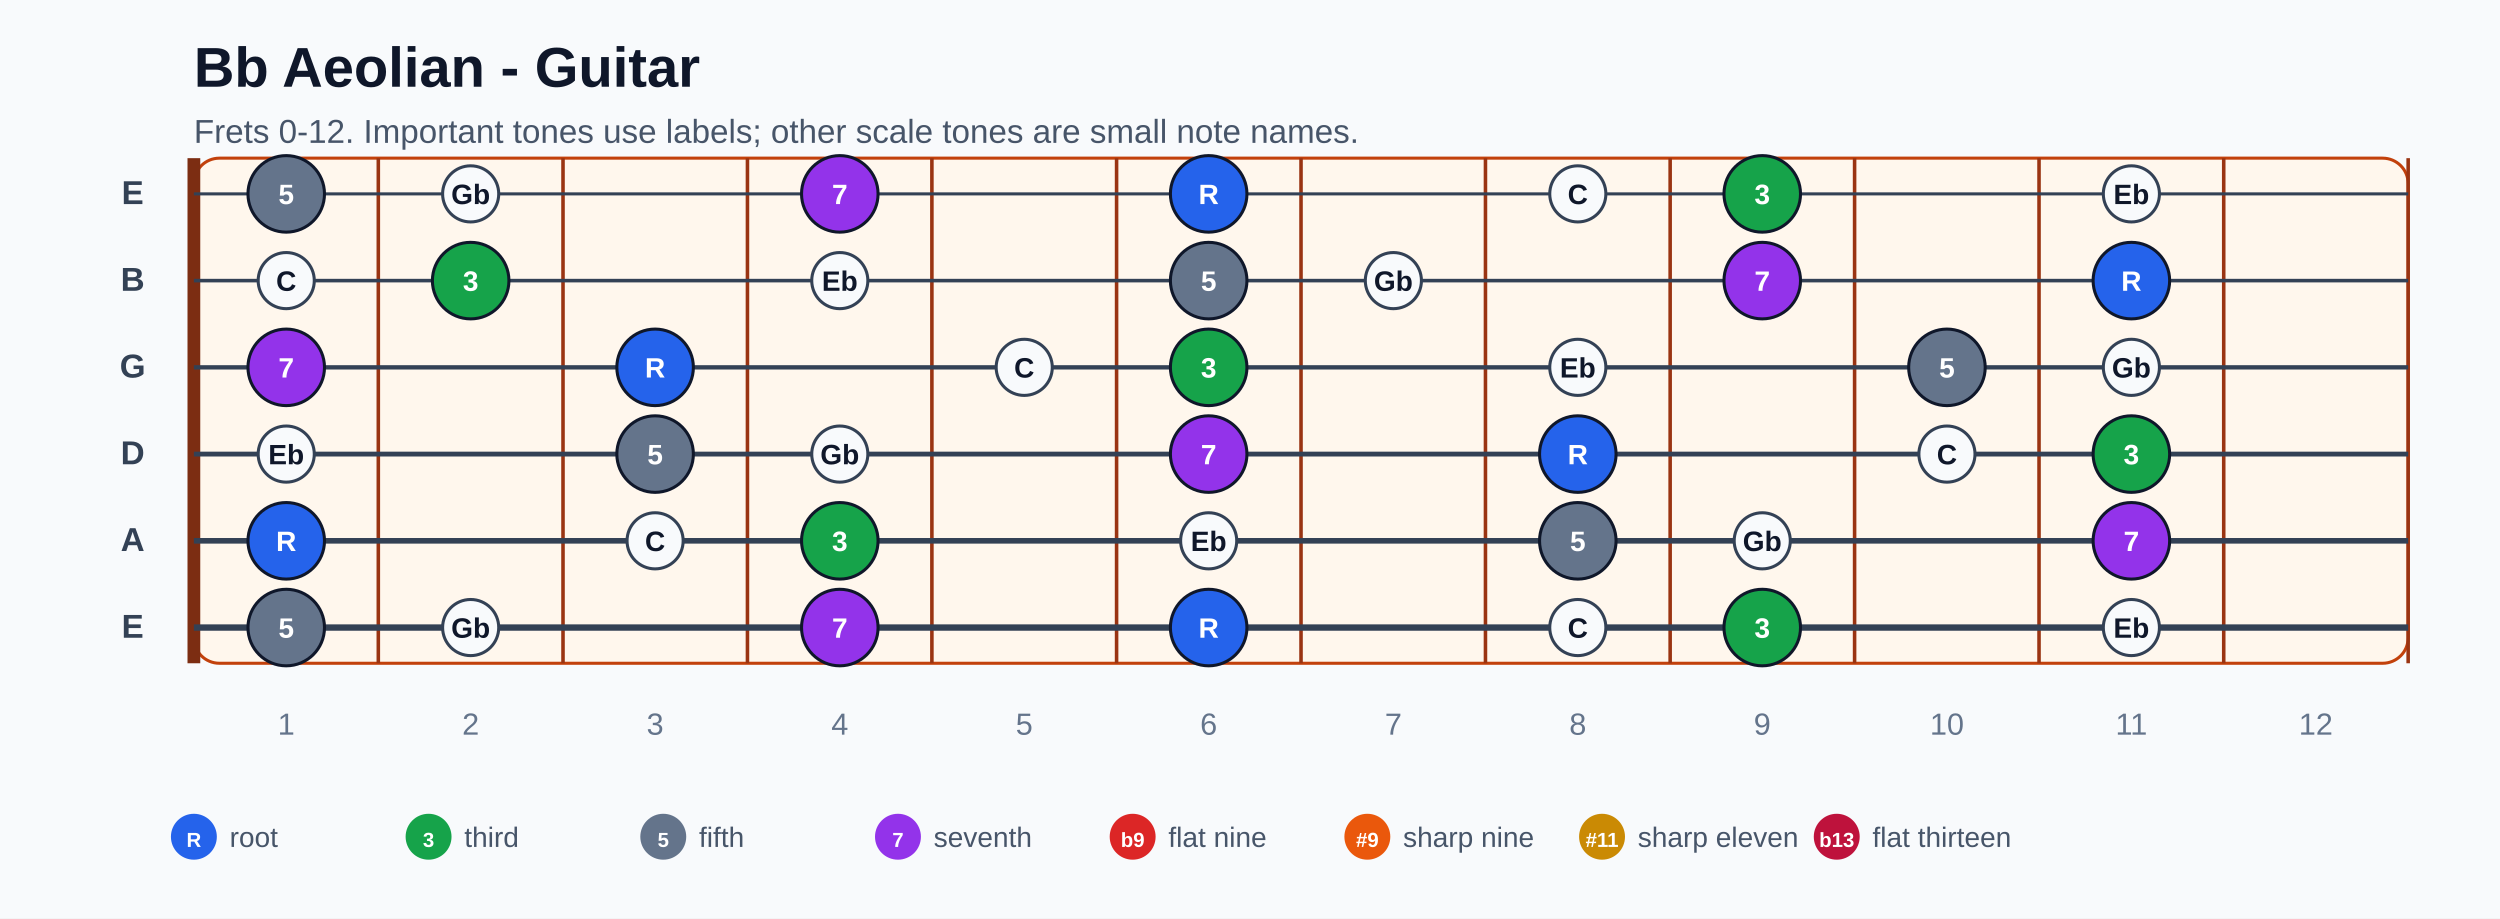
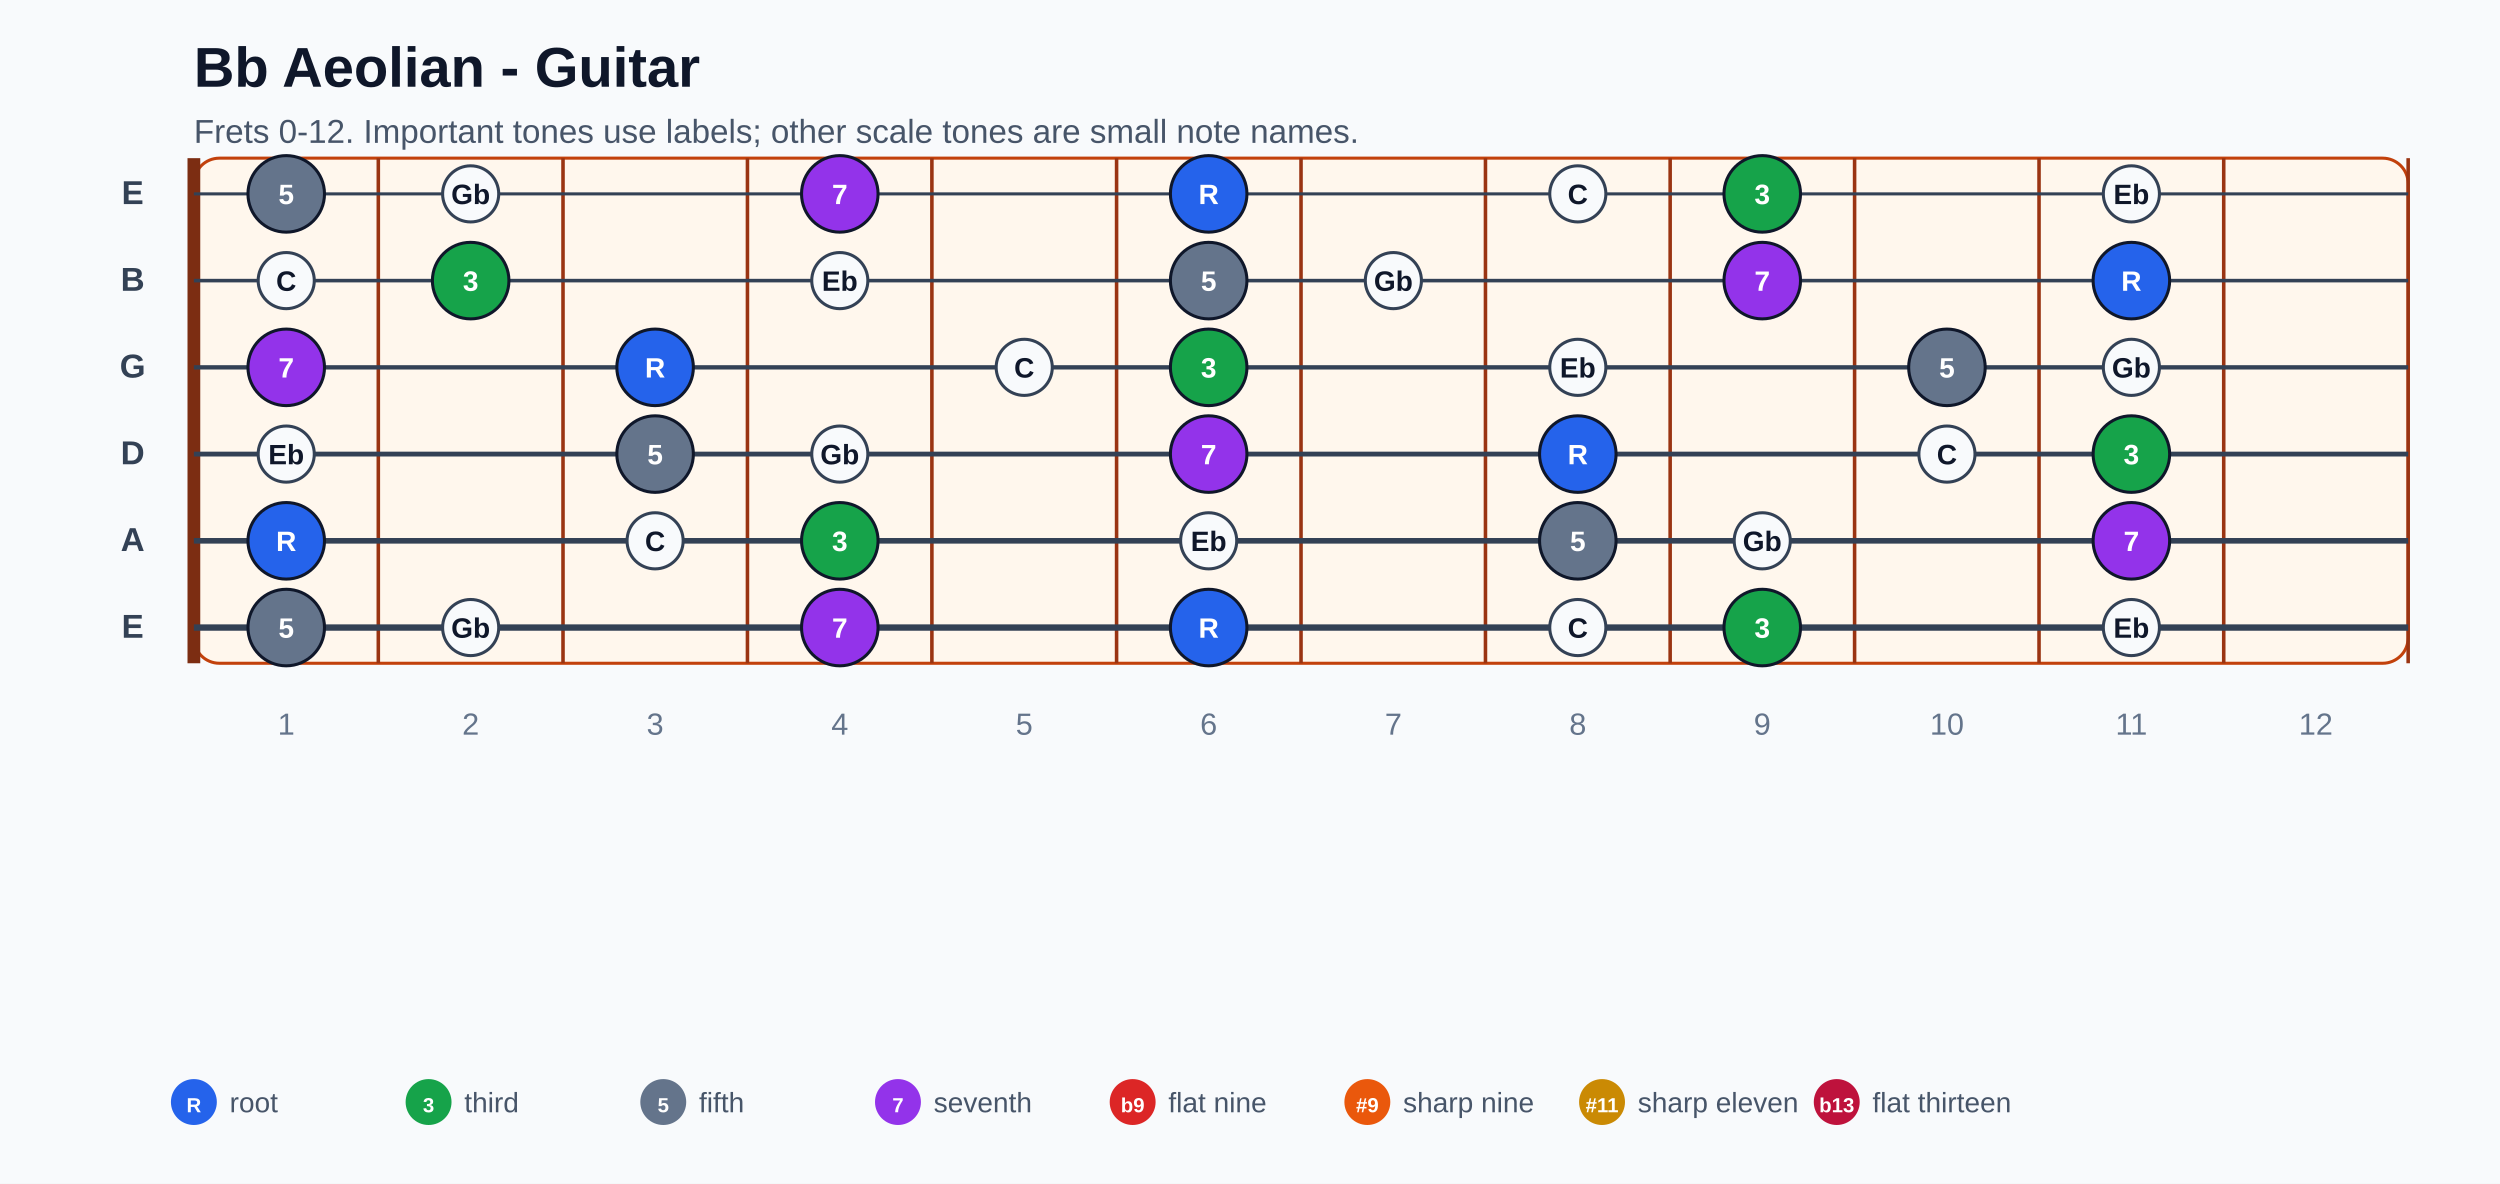
- <svg xmlns="http://www.w3.org/2000/svg" width="980" height="360" viewBox="0 0 980 360">
+ <svg xmlns="http://www.w3.org/2000/svg" width="980" height="464" viewBox="0 0 980 464">
  <rect width="100%" height="100%" fill="#f8fafc" />
  <text x="76" y="34" font-family="Arial, sans-serif" font-size="22" font-weight="700" fill="#0f172a">Bb Aeolian - Guitar</text>
  <text x="76" y="56" font-family="Arial, sans-serif" font-size="13" fill="#475569">Frets 0-12. Important tones use labels; other scale tones are small note names.</text>
  <rect x="76" y="62" width="868" height="198" rx="10" fill="#fff7ed" stroke="#c2410c" stroke-width="1.2" />
  <line x1="76.0" y1="62" x2="76.0" y2="260" stroke="#7c2d12" stroke-width="5" />
  <line x1="148.3" y1="62" x2="148.3" y2="260" stroke="#9a3412" stroke-width="1.4" />
  <text x="112.2" y="288" text-anchor="middle" font-family="Arial, sans-serif" font-size="12" fill="#64748b">1</text>
  <line x1="220.7" y1="62" x2="220.7" y2="260" stroke="#9a3412" stroke-width="1.4" />
  <text x="184.5" y="288" text-anchor="middle" font-family="Arial, sans-serif" font-size="12" fill="#64748b">2</text>
  <line x1="293.0" y1="62" x2="293.0" y2="260" stroke="#9a3412" stroke-width="1.4" />
  <text x="256.8" y="288" text-anchor="middle" font-family="Arial, sans-serif" font-size="12" fill="#64748b">3</text>
  <line x1="365.3" y1="62" x2="365.3" y2="260" stroke="#9a3412" stroke-width="1.4" />
  <text x="329.2" y="288" text-anchor="middle" font-family="Arial, sans-serif" font-size="12" fill="#64748b">4</text>
  <line x1="437.7" y1="62" x2="437.7" y2="260" stroke="#9a3412" stroke-width="1.4" />
  <text x="401.5" y="288" text-anchor="middle" font-family="Arial, sans-serif" font-size="12" fill="#64748b">5</text>
  <line x1="510.0" y1="62" x2="510.0" y2="260" stroke="#9a3412" stroke-width="1.4" />
  <text x="473.8" y="288" text-anchor="middle" font-family="Arial, sans-serif" font-size="12" fill="#64748b">6</text>
  <line x1="582.3" y1="62" x2="582.3" y2="260" stroke="#9a3412" stroke-width="1.4" />
  <text x="546.2" y="288" text-anchor="middle" font-family="Arial, sans-serif" font-size="12" fill="#64748b">7</text>
  <line x1="654.7" y1="62" x2="654.7" y2="260" stroke="#9a3412" stroke-width="1.4" />
  <text x="618.5" y="288" text-anchor="middle" font-family="Arial, sans-serif" font-size="12" fill="#64748b">8</text>
  <line x1="727.0" y1="62" x2="727.0" y2="260" stroke="#9a3412" stroke-width="1.4" />
  <text x="690.8" y="288" text-anchor="middle" font-family="Arial, sans-serif" font-size="12" fill="#64748b">9</text>
  <line x1="799.3" y1="62" x2="799.3" y2="260" stroke="#9a3412" stroke-width="1.4" />
  <text x="763.2" y="288" text-anchor="middle" font-family="Arial, sans-serif" font-size="12" fill="#64748b">10</text>
  <line x1="871.7" y1="62" x2="871.7" y2="260" stroke="#9a3412" stroke-width="1.4" />
  <text x="835.5" y="288" text-anchor="middle" font-family="Arial, sans-serif" font-size="12" fill="#64748b">11</text>
  <line x1="944.0" y1="62" x2="944.0" y2="260" stroke="#9a3412" stroke-width="1.4" />
  <text x="907.8" y="288" text-anchor="middle" font-family="Arial, sans-serif" font-size="12" fill="#64748b">12</text>
  <line x1="76" y1="76.0" x2="944" y2="76.0" stroke="#334155" stroke-width="1.2" />
  <text x="52" y="80.0" text-anchor="middle" font-family="Arial, sans-serif" font-size="13" font-weight="700" fill="#334155">E</text>
  <circle cx="112.2" cy="76.0" r="15" fill="#64748b" stroke="#0f172a" stroke-width="1.2" />
  <text x="112.2" y="80.0" text-anchor="middle" font-family="Arial, sans-serif" font-size="11" font-weight="700" fill="#ffffff">5</text>
  <circle cx="184.5" cy="76.0" r="11" fill="#f8fafc" stroke="#334155" stroke-width="1.2" />
  <text x="184.5" y="80.0" text-anchor="middle" font-family="Arial, sans-serif" font-size="11" font-weight="700" fill="#0f172a">Gb</text>
  <circle cx="329.2" cy="76.0" r="15" fill="#9333ea" stroke="#0f172a" stroke-width="1.2" />
  <text x="329.2" y="80.0" text-anchor="middle" font-family="Arial, sans-serif" font-size="11" font-weight="700" fill="#ffffff">7</text>
  <circle cx="473.8" cy="76.0" r="15" fill="#2563eb" stroke="#0f172a" stroke-width="1.2" />
  <text x="473.8" y="80.0" text-anchor="middle" font-family="Arial, sans-serif" font-size="11" font-weight="700" fill="#ffffff">R</text>
  <circle cx="618.5" cy="76.0" r="11" fill="#f8fafc" stroke="#334155" stroke-width="1.2" />
  <text x="618.5" y="80.0" text-anchor="middle" font-family="Arial, sans-serif" font-size="11" font-weight="700" fill="#0f172a">C</text>
  <circle cx="690.8" cy="76.0" r="15" fill="#16a34a" stroke="#0f172a" stroke-width="1.2" />
  <text x="690.8" y="80.0" text-anchor="middle" font-family="Arial, sans-serif" font-size="11" font-weight="700" fill="#ffffff">3</text>
  <circle cx="835.5" cy="76.0" r="11" fill="#f8fafc" stroke="#334155" stroke-width="1.2" />
  <text x="835.5" y="80.0" text-anchor="middle" font-family="Arial, sans-serif" font-size="11" font-weight="700" fill="#0f172a">Eb</text>
  <line x1="76" y1="110.0" x2="944" y2="110.0" stroke="#334155" stroke-width="1.4" />
  <text x="52" y="114.0" text-anchor="middle" font-family="Arial, sans-serif" font-size="13" font-weight="700" fill="#334155">B</text>
  <circle cx="112.2" cy="110.0" r="11" fill="#f8fafc" stroke="#334155" stroke-width="1.2" />
  <text x="112.2" y="114.0" text-anchor="middle" font-family="Arial, sans-serif" font-size="11" font-weight="700" fill="#0f172a">C</text>
  <circle cx="184.5" cy="110.0" r="15" fill="#16a34a" stroke="#0f172a" stroke-width="1.2" />
  <text x="184.5" y="114.0" text-anchor="middle" font-family="Arial, sans-serif" font-size="11" font-weight="700" fill="#ffffff">3</text>
  <circle cx="329.2" cy="110.0" r="11" fill="#f8fafc" stroke="#334155" stroke-width="1.2" />
  <text x="329.2" y="114.0" text-anchor="middle" font-family="Arial, sans-serif" font-size="11" font-weight="700" fill="#0f172a">Eb</text>
  <circle cx="473.8" cy="110.0" r="15" fill="#64748b" stroke="#0f172a" stroke-width="1.2" />
  <text x="473.8" y="114.0" text-anchor="middle" font-family="Arial, sans-serif" font-size="11" font-weight="700" fill="#ffffff">5</text>
  <circle cx="546.2" cy="110.0" r="11" fill="#f8fafc" stroke="#334155" stroke-width="1.2" />
  <text x="546.2" y="114.0" text-anchor="middle" font-family="Arial, sans-serif" font-size="11" font-weight="700" fill="#0f172a">Gb</text>
  <circle cx="690.8" cy="110.0" r="15" fill="#9333ea" stroke="#0f172a" stroke-width="1.2" />
  <text x="690.8" y="114.0" text-anchor="middle" font-family="Arial, sans-serif" font-size="11" font-weight="700" fill="#ffffff">7</text>
  <circle cx="835.5" cy="110.0" r="15" fill="#2563eb" stroke="#0f172a" stroke-width="1.2" />
  <text x="835.5" y="114.0" text-anchor="middle" font-family="Arial, sans-serif" font-size="11" font-weight="700" fill="#ffffff">R</text>
  <line x1="76" y1="144.0" x2="944" y2="144.0" stroke="#334155" stroke-width="1.7" />
  <text x="52" y="148.0" text-anchor="middle" font-family="Arial, sans-serif" font-size="13" font-weight="700" fill="#334155">G</text>
  <circle cx="112.2" cy="144.0" r="15" fill="#9333ea" stroke="#0f172a" stroke-width="1.2" />
  <text x="112.2" y="148.0" text-anchor="middle" font-family="Arial, sans-serif" font-size="11" font-weight="700" fill="#ffffff">7</text>
  <circle cx="256.8" cy="144.0" r="15" fill="#2563eb" stroke="#0f172a" stroke-width="1.2" />
  <text x="256.8" y="148.0" text-anchor="middle" font-family="Arial, sans-serif" font-size="11" font-weight="700" fill="#ffffff">R</text>
  <circle cx="401.5" cy="144.0" r="11" fill="#f8fafc" stroke="#334155" stroke-width="1.2" />
  <text x="401.5" y="148.0" text-anchor="middle" font-family="Arial, sans-serif" font-size="11" font-weight="700" fill="#0f172a">C</text>
  <circle cx="473.8" cy="144.0" r="15" fill="#16a34a" stroke="#0f172a" stroke-width="1.2" />
  <text x="473.8" y="148.0" text-anchor="middle" font-family="Arial, sans-serif" font-size="11" font-weight="700" fill="#ffffff">3</text>
  <circle cx="618.5" cy="144.0" r="11" fill="#f8fafc" stroke="#334155" stroke-width="1.2" />
  <text x="618.5" y="148.0" text-anchor="middle" font-family="Arial, sans-serif" font-size="11" font-weight="700" fill="#0f172a">Eb</text>
  <circle cx="763.2" cy="144.0" r="15" fill="#64748b" stroke="#0f172a" stroke-width="1.2" />
  <text x="763.2" y="148.0" text-anchor="middle" font-family="Arial, sans-serif" font-size="11" font-weight="700" fill="#ffffff">5</text>
  <circle cx="835.5" cy="144.0" r="11" fill="#f8fafc" stroke="#334155" stroke-width="1.2" />
  <text x="835.5" y="148.0" text-anchor="middle" font-family="Arial, sans-serif" font-size="11" font-weight="700" fill="#0f172a">Gb</text>
  <line x1="76" y1="178.0" x2="944" y2="178.0" stroke="#334155" stroke-width="1.9" />
  <text x="52" y="182.0" text-anchor="middle" font-family="Arial, sans-serif" font-size="13" font-weight="700" fill="#334155">D</text>
  <circle cx="112.2" cy="178.0" r="11" fill="#f8fafc" stroke="#334155" stroke-width="1.2" />
  <text x="112.2" y="182.0" text-anchor="middle" font-family="Arial, sans-serif" font-size="11" font-weight="700" fill="#0f172a">Eb</text>
  <circle cx="256.8" cy="178.0" r="15" fill="#64748b" stroke="#0f172a" stroke-width="1.2" />
  <text x="256.8" y="182.0" text-anchor="middle" font-family="Arial, sans-serif" font-size="11" font-weight="700" fill="#ffffff">5</text>
  <circle cx="329.2" cy="178.0" r="11" fill="#f8fafc" stroke="#334155" stroke-width="1.2" />
  <text x="329.2" y="182.0" text-anchor="middle" font-family="Arial, sans-serif" font-size="11" font-weight="700" fill="#0f172a">Gb</text>
  <circle cx="473.8" cy="178.0" r="15" fill="#9333ea" stroke="#0f172a" stroke-width="1.2" />
  <text x="473.8" y="182.0" text-anchor="middle" font-family="Arial, sans-serif" font-size="11" font-weight="700" fill="#ffffff">7</text>
  <circle cx="618.5" cy="178.0" r="15" fill="#2563eb" stroke="#0f172a" stroke-width="1.2" />
  <text x="618.5" y="182.0" text-anchor="middle" font-family="Arial, sans-serif" font-size="11" font-weight="700" fill="#ffffff">R</text>
  <circle cx="763.2" cy="178.0" r="11" fill="#f8fafc" stroke="#334155" stroke-width="1.2" />
  <text x="763.2" y="182.0" text-anchor="middle" font-family="Arial, sans-serif" font-size="11" font-weight="700" fill="#0f172a">C</text>
  <circle cx="835.5" cy="178.0" r="15" fill="#16a34a" stroke="#0f172a" stroke-width="1.2" />
  <text x="835.5" y="182.0" text-anchor="middle" font-family="Arial, sans-serif" font-size="11" font-weight="700" fill="#ffffff">3</text>
  <line x1="76" y1="212.0" x2="944" y2="212.0" stroke="#334155" stroke-width="2.2" />
  <text x="52" y="216.0" text-anchor="middle" font-family="Arial, sans-serif" font-size="13" font-weight="700" fill="#334155">A</text>
  <circle cx="112.2" cy="212.0" r="15" fill="#2563eb" stroke="#0f172a" stroke-width="1.2" />
  <text x="112.2" y="216.0" text-anchor="middle" font-family="Arial, sans-serif" font-size="11" font-weight="700" fill="#ffffff">R</text>
  <circle cx="256.8" cy="212.0" r="11" fill="#f8fafc" stroke="#334155" stroke-width="1.2" />
  <text x="256.8" y="216.0" text-anchor="middle" font-family="Arial, sans-serif" font-size="11" font-weight="700" fill="#0f172a">C</text>
  <circle cx="329.2" cy="212.0" r="15" fill="#16a34a" stroke="#0f172a" stroke-width="1.2" />
  <text x="329.2" y="216.0" text-anchor="middle" font-family="Arial, sans-serif" font-size="11" font-weight="700" fill="#ffffff">3</text>
  <circle cx="473.8" cy="212.0" r="11" fill="#f8fafc" stroke="#334155" stroke-width="1.2" />
  <text x="473.8" y="216.0" text-anchor="middle" font-family="Arial, sans-serif" font-size="11" font-weight="700" fill="#0f172a">Eb</text>
  <circle cx="618.5" cy="212.0" r="15" fill="#64748b" stroke="#0f172a" stroke-width="1.2" />
  <text x="618.5" y="216.0" text-anchor="middle" font-family="Arial, sans-serif" font-size="11" font-weight="700" fill="#ffffff">5</text>
  <circle cx="690.8" cy="212.0" r="11" fill="#f8fafc" stroke="#334155" stroke-width="1.2" />
  <text x="690.8" y="216.0" text-anchor="middle" font-family="Arial, sans-serif" font-size="11" font-weight="700" fill="#0f172a">Gb</text>
  <circle cx="835.5" cy="212.0" r="15" fill="#9333ea" stroke="#0f172a" stroke-width="1.2" />
  <text x="835.5" y="216.0" text-anchor="middle" font-family="Arial, sans-serif" font-size="11" font-weight="700" fill="#ffffff">7</text>
  <line x1="76" y1="246.0" x2="944" y2="246.0" stroke="#334155" stroke-width="2.5" />
  <text x="52" y="250.0" text-anchor="middle" font-family="Arial, sans-serif" font-size="13" font-weight="700" fill="#334155">E</text>
  <circle cx="112.2" cy="246.0" r="15" fill="#64748b" stroke="#0f172a" stroke-width="1.2" />
  <text x="112.2" y="250.0" text-anchor="middle" font-family="Arial, sans-serif" font-size="11" font-weight="700" fill="#ffffff">5</text>
  <circle cx="184.5" cy="246.0" r="11" fill="#f8fafc" stroke="#334155" stroke-width="1.2" />
  <text x="184.5" y="250.0" text-anchor="middle" font-family="Arial, sans-serif" font-size="11" font-weight="700" fill="#0f172a">Gb</text>
  <circle cx="329.2" cy="246.0" r="15" fill="#9333ea" stroke="#0f172a" stroke-width="1.2" />
  <text x="329.2" y="250.0" text-anchor="middle" font-family="Arial, sans-serif" font-size="11" font-weight="700" fill="#ffffff">7</text>
  <circle cx="473.8" cy="246.0" r="15" fill="#2563eb" stroke="#0f172a" stroke-width="1.2" />
  <text x="473.8" y="250.0" text-anchor="middle" font-family="Arial, sans-serif" font-size="11" font-weight="700" fill="#ffffff">R</text>
  <circle cx="618.5" cy="246.0" r="11" fill="#f8fafc" stroke="#334155" stroke-width="1.2" />
  <text x="618.5" y="250.0" text-anchor="middle" font-family="Arial, sans-serif" font-size="11" font-weight="700" fill="#0f172a">C</text>
  <circle cx="690.8" cy="246.0" r="15" fill="#16a34a" stroke="#0f172a" stroke-width="1.2" />
  <text x="690.8" y="250.0" text-anchor="middle" font-family="Arial, sans-serif" font-size="11" font-weight="700" fill="#ffffff">3</text>
  <circle cx="835.5" cy="246.0" r="11" fill="#f8fafc" stroke="#334155" stroke-width="1.2" />
  <text x="835.5" y="250.0" text-anchor="middle" font-family="Arial, sans-serif" font-size="11" font-weight="700" fill="#0f172a">Eb</text>
-   <circle cx="76" cy="328" r="9" fill="#2563eb" />
-   <text x="76" y="332" text-anchor="middle" font-family="Arial, sans-serif" font-size="8" font-weight="700" fill="#ffffff">R</text>
-   <text x="90" y="332" font-family="Arial, sans-serif" font-size="11" fill="#475569">root</text>
-   <circle cx="168" cy="328" r="9" fill="#16a34a" />
-   <text x="168" y="332" text-anchor="middle" font-family="Arial, sans-serif" font-size="8" font-weight="700" fill="#ffffff">3</text>
-   <text x="182" y="332" font-family="Arial, sans-serif" font-size="11" fill="#475569">third</text>
-   <circle cx="260" cy="328" r="9" fill="#64748b" />
-   <text x="260" y="332" text-anchor="middle" font-family="Arial, sans-serif" font-size="8" font-weight="700" fill="#ffffff">5</text>
-   <text x="274" y="332" font-family="Arial, sans-serif" font-size="11" fill="#475569">fifth</text>
-   <circle cx="352" cy="328" r="9" fill="#9333ea" />
-   <text x="352" y="332" text-anchor="middle" font-family="Arial, sans-serif" font-size="8" font-weight="700" fill="#ffffff">7</text>
-   <text x="366" y="332" font-family="Arial, sans-serif" font-size="11" fill="#475569">seventh</text>
-   <circle cx="444" cy="328" r="9" fill="#dc2626" />
-   <text x="444" y="332" text-anchor="middle" font-family="Arial, sans-serif" font-size="8" font-weight="700" fill="#ffffff">b9</text>
-   <text x="458" y="332" font-family="Arial, sans-serif" font-size="11" fill="#475569">flat nine</text>
-   <circle cx="536" cy="328" r="9" fill="#ea580c" />
-   <text x="536" y="332" text-anchor="middle" font-family="Arial, sans-serif" font-size="8" font-weight="700" fill="#ffffff">#9</text>
-   <text x="550" y="332" font-family="Arial, sans-serif" font-size="11" fill="#475569">sharp nine</text>
-   <circle cx="628" cy="328" r="9" fill="#ca8a04" />
-   <text x="628" y="332" text-anchor="middle" font-family="Arial, sans-serif" font-size="8" font-weight="700" fill="#ffffff">#11</text>
-   <text x="642" y="332" font-family="Arial, sans-serif" font-size="11" fill="#475569">sharp eleven</text>
-   <circle cx="720" cy="328" r="9" fill="#be123c" />
-   <text x="720" y="332" text-anchor="middle" font-family="Arial, sans-serif" font-size="8" font-weight="700" fill="#ffffff">b13</text>
-   <text x="734" y="332" font-family="Arial, sans-serif" font-size="11" fill="#475569">flat thirteen</text>
+   <circle cx="76" cy="432" r="9" fill="#2563eb" />
+   <text x="76" y="436" text-anchor="middle" font-family="Arial, sans-serif" font-size="8" font-weight="700" fill="#ffffff">R</text>
+   <text x="90" y="436" font-family="Arial, sans-serif" font-size="11" fill="#475569">root</text>
+   <circle cx="168" cy="432" r="9" fill="#16a34a" />
+   <text x="168" y="436" text-anchor="middle" font-family="Arial, sans-serif" font-size="8" font-weight="700" fill="#ffffff">3</text>
+   <text x="182" y="436" font-family="Arial, sans-serif" font-size="11" fill="#475569">third</text>
+   <circle cx="260" cy="432" r="9" fill="#64748b" />
+   <text x="260" y="436" text-anchor="middle" font-family="Arial, sans-serif" font-size="8" font-weight="700" fill="#ffffff">5</text>
+   <text x="274" y="436" font-family="Arial, sans-serif" font-size="11" fill="#475569">fifth</text>
+   <circle cx="352" cy="432" r="9" fill="#9333ea" />
+   <text x="352" y="436" text-anchor="middle" font-family="Arial, sans-serif" font-size="8" font-weight="700" fill="#ffffff">7</text>
+   <text x="366" y="436" font-family="Arial, sans-serif" font-size="11" fill="#475569">seventh</text>
+   <circle cx="444" cy="432" r="9" fill="#dc2626" />
+   <text x="444" y="436" text-anchor="middle" font-family="Arial, sans-serif" font-size="8" font-weight="700" fill="#ffffff">b9</text>
+   <text x="458" y="436" font-family="Arial, sans-serif" font-size="11" fill="#475569">flat nine</text>
+   <circle cx="536" cy="432" r="9" fill="#ea580c" />
+   <text x="536" y="436" text-anchor="middle" font-family="Arial, sans-serif" font-size="8" font-weight="700" fill="#ffffff">#9</text>
+   <text x="550" y="436" font-family="Arial, sans-serif" font-size="11" fill="#475569">sharp nine</text>
+   <circle cx="628" cy="432" r="9" fill="#ca8a04" />
+   <text x="628" y="436" text-anchor="middle" font-family="Arial, sans-serif" font-size="8" font-weight="700" fill="#ffffff">#11</text>
+   <text x="642" y="436" font-family="Arial, sans-serif" font-size="11" fill="#475569">sharp eleven</text>
+   <circle cx="720" cy="432" r="9" fill="#be123c" />
+   <text x="720" y="436" text-anchor="middle" font-family="Arial, sans-serif" font-size="8" font-weight="700" fill="#ffffff">b13</text>
+   <text x="734" y="436" font-family="Arial, sans-serif" font-size="11" fill="#475569">flat thirteen</text>
</svg>
